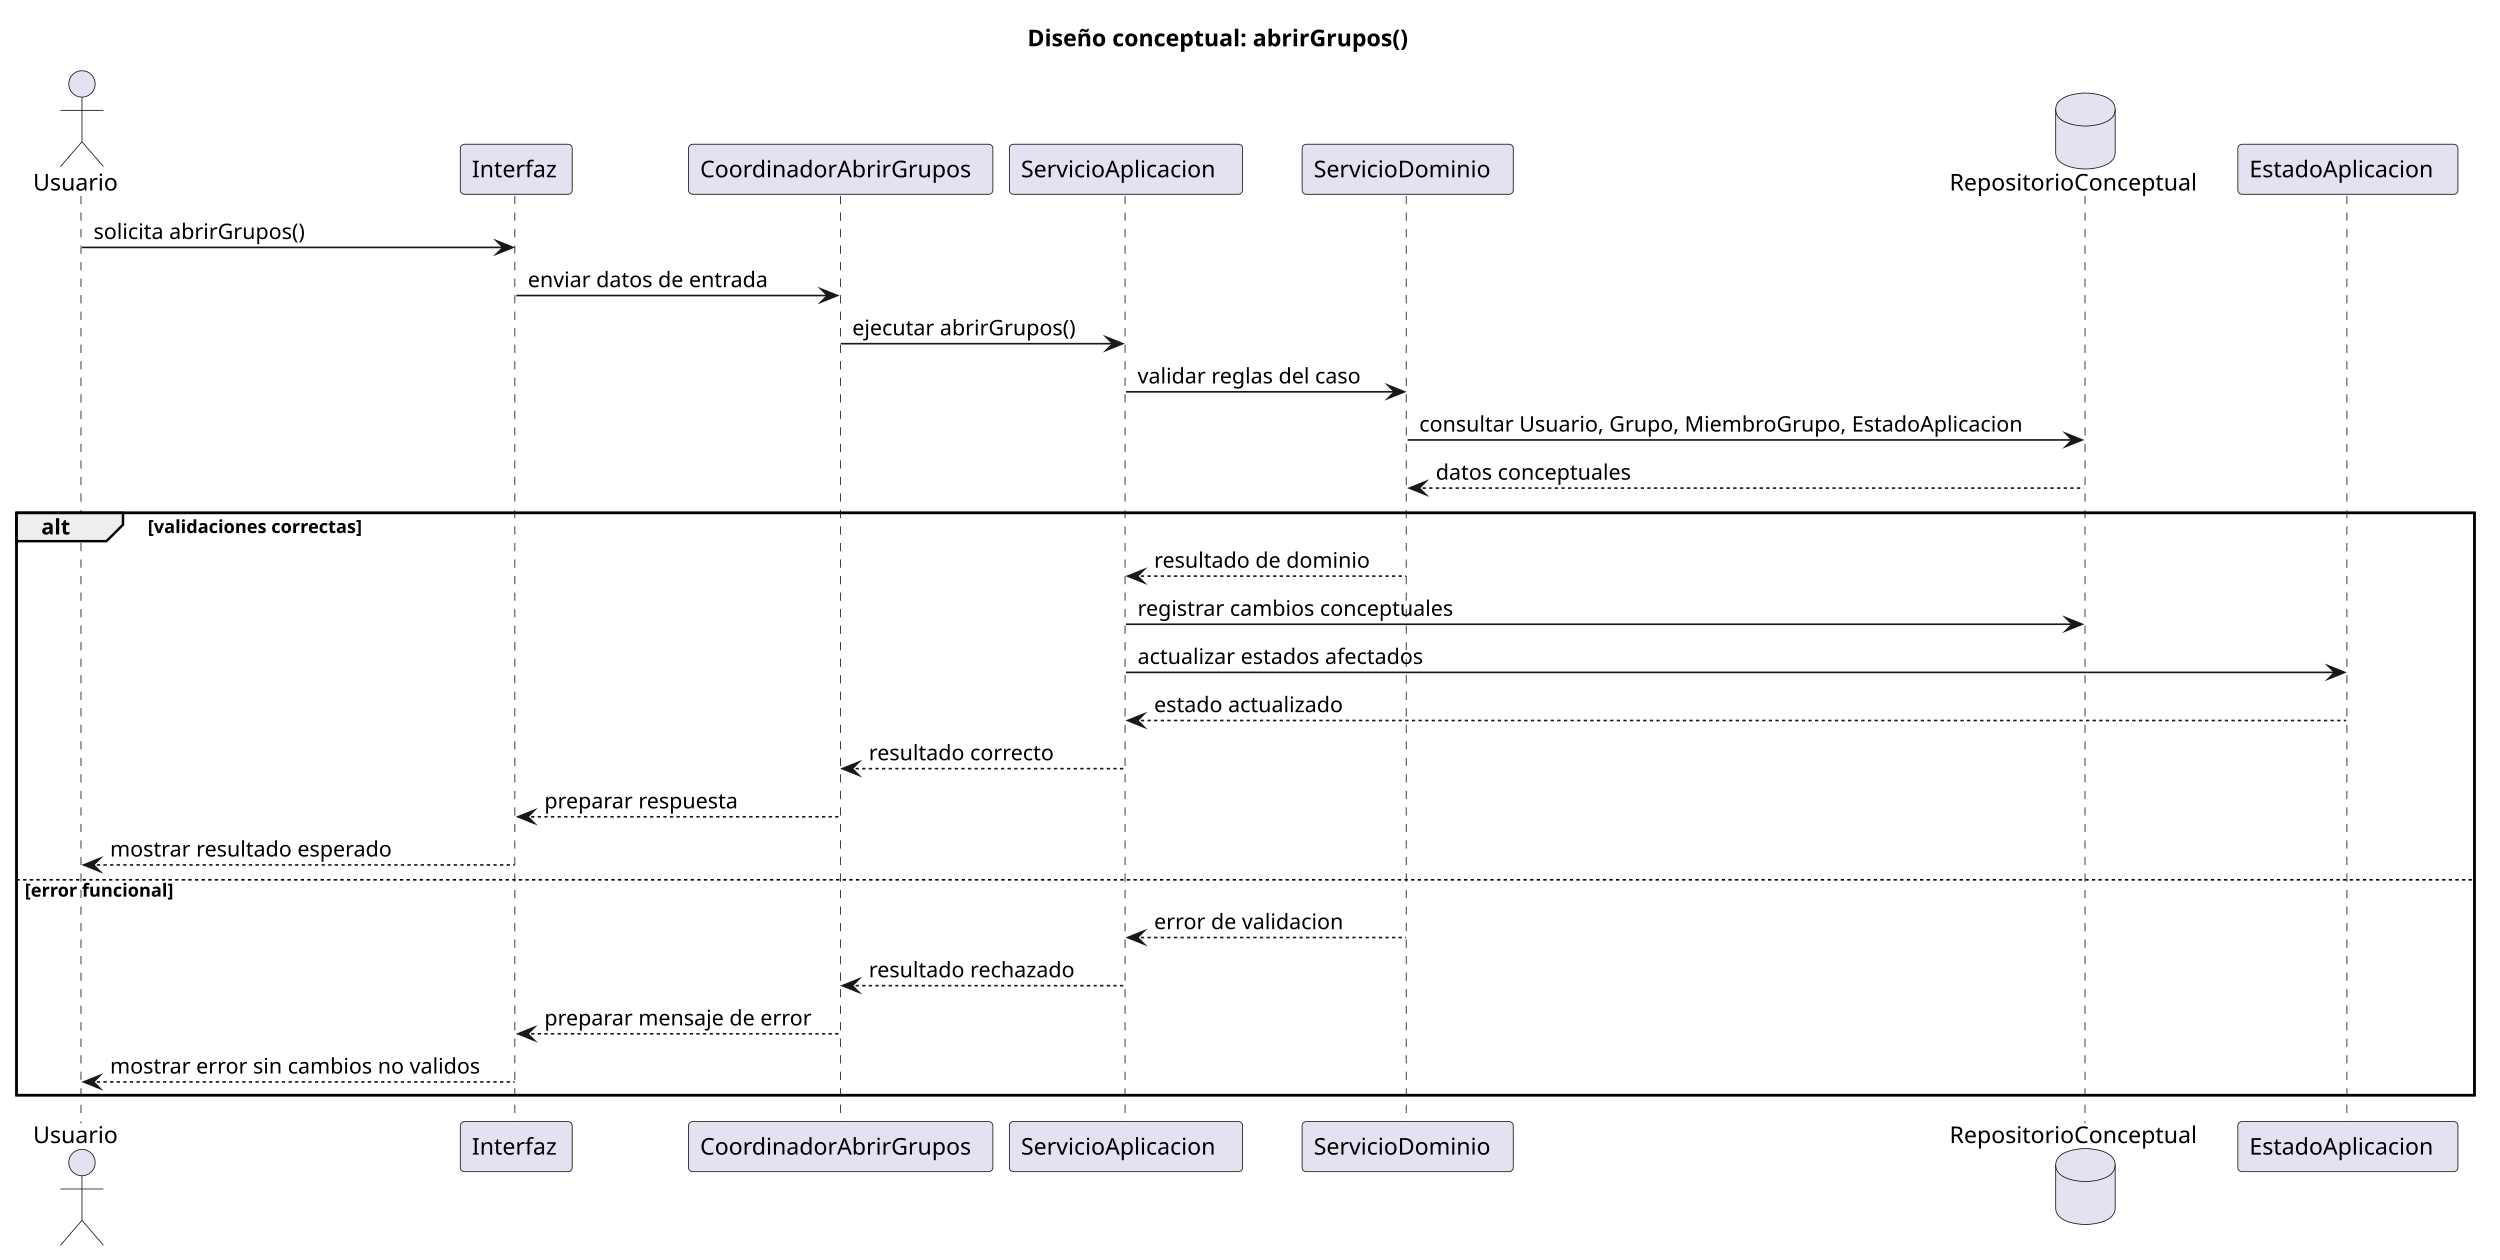
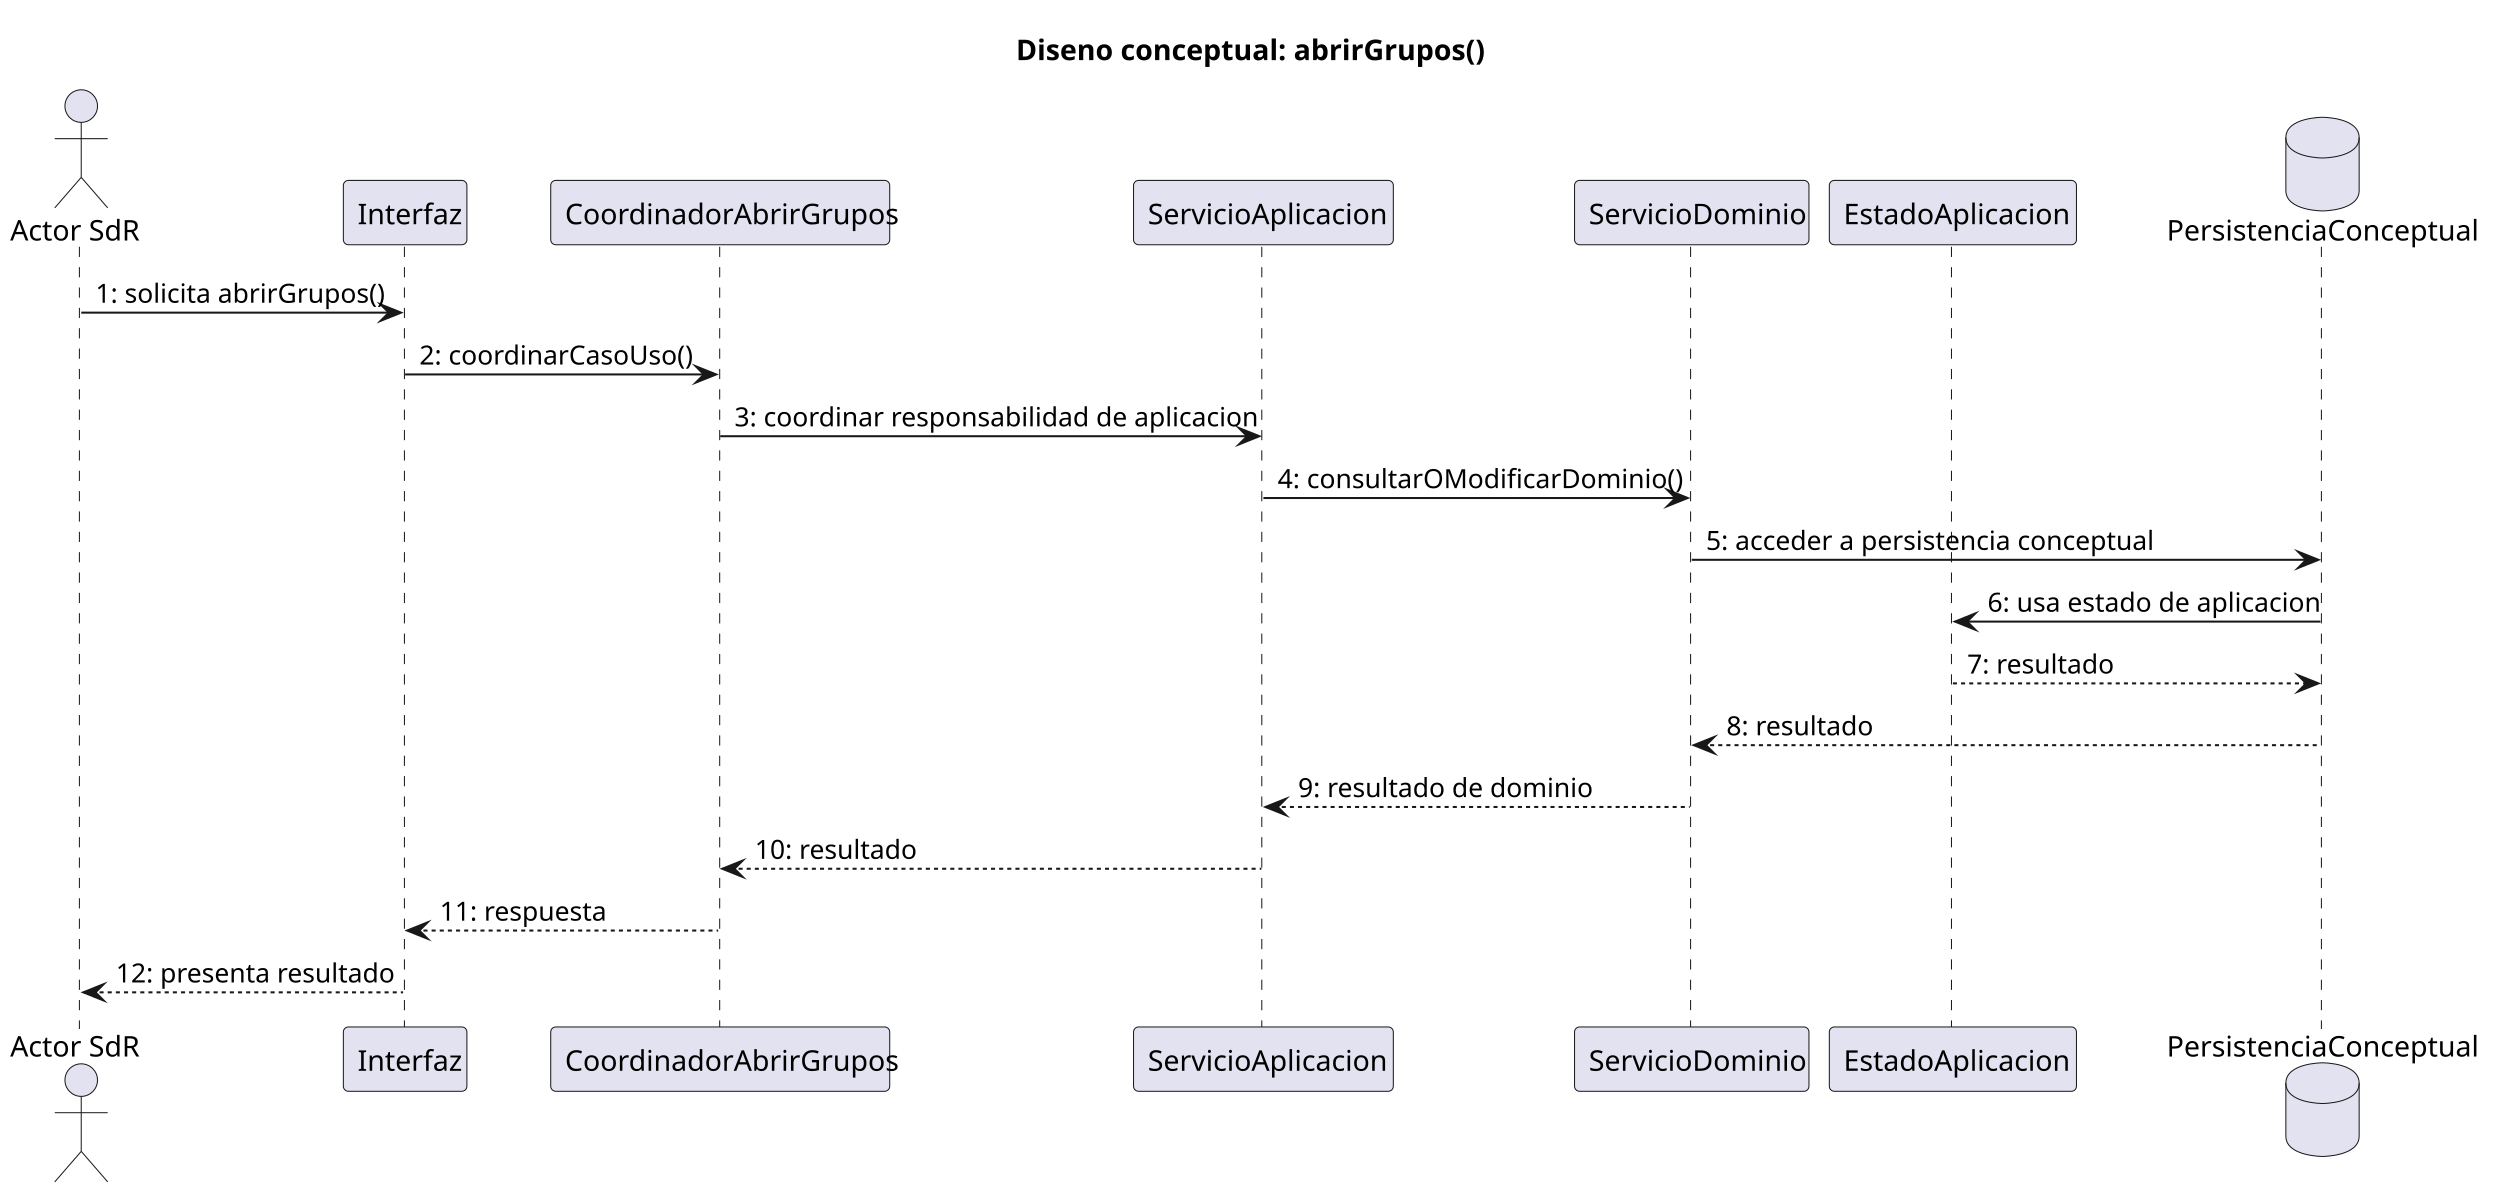
- <svg xmlns="http://www.w3.org/2000/svg" contentStyleType="text/css" data-diagram-type="SEQUENCE" height="762px" preserveAspectRatio="none" style="width:1513px;height:762px;background:#FFFFFF;" version="1.1" viewBox="0 0 1513 762" width="1513px" zoomAndPan="magnify">
+ <svg xmlns="http://www.w3.org/2000/svg" contentStyleType="text/css" data-diagram-type="SEQUENCE" height="589px" preserveAspectRatio="none" style="width:1228px;height:589px;background:#FFFFFF;" version="1.1" viewBox="0 0 1228 589" width="1228px" zoomAndPan="magnify">
  <defs />
  <g>
    <g class="title" data-source-line="1">
-       <text fill="#000000" font-family="sans-serif" font-size="14" font-weight="700" lengthAdjust="spacing" textLength="262.992" x="621.777" y="27.995">Diseño conceptual: abrirGrupos()</text>
+       <text fill="#000000" font-family="sans-serif" font-size="14" font-weight="700" lengthAdjust="spacing" textLength="223.248" x="499.054" y="29.533">Diseno conceptual: abrirGrupos()</text>
    </g>
-     <rect fill="none" height="352.398" style="stroke:#000000;stroke-width:1.5;" width="1487.546" x="10" y="310.391" />
-     <g class="participant-lifeline" data-entity-uid="part1" data-qualified-name="Usuario" data-source-line="3" id="part1-lifeline">
+     <g class="participant-lifeline" data-entity-uid="part1" data-qualified-name="Actor" data-source-line="3" id="part1-lifeline">
      <g>
-         <rect fill="#000000" fill-opacity="0" height="561.195" width="8" x="45.602" y="118.594" />
-         <line style="stroke:#181818;stroke-width:0.5;stroke-dasharray:5,5;" x1="49" x2="49" y1="118.594" y2="679.789" />
+         <rect fill="#000000" fill-opacity="0" height="384.219" width="8" x="35.9" y="121.219" />
+         <line style="stroke:#181818;stroke-width:0.5;stroke-dasharray:5,5;" x1="39" x2="39" y1="121.219" y2="505.438" />
      </g>
    </g>
    <g class="participant-lifeline" data-entity-uid="part2" data-qualified-name="Interfaz" data-source-line="4" id="part2-lifeline">
      <g>
-         <rect fill="#000000" fill-opacity="0" height="561.195" width="8" x="308.439" y="118.594" />
-         <line style="stroke:#181818;stroke-width:0.5;stroke-dasharray:5,5;" x1="311.581" x2="311.581" y1="118.594" y2="679.789" />
+         <rect fill="#000000" fill-opacity="0" height="384.219" width="8" x="194.997" y="121.219" />
+         <line style="stroke:#181818;stroke-width:0.5;stroke-dasharray:5,5;" x1="198.652" x2="198.652" y1="121.219" y2="505.438" />
      </g>
    </g>
    <g class="participant-lifeline" data-entity-uid="part3" data-qualified-name="Coordinador" data-source-line="5" id="part3-lifeline">
      <g>
-         <rect fill="#000000" fill-opacity="0" height="561.195" width="8" x="504.791" y="118.594" />
-         <line style="stroke:#181818;stroke-width:0.5;stroke-dasharray:5,5;" x1="508.697" x2="508.697" y1="118.594" y2="679.789" />
+         <rect fill="#000000" fill-opacity="0" height="384.219" width="8" x="349.772" y="121.219" />
+         <line style="stroke:#181818;stroke-width:0.5;stroke-dasharray:5,5;" x1="353.513" x2="353.513" y1="121.219" y2="505.438" />
      </g>
    </g>
    <g class="participant-lifeline" data-entity-uid="part4" data-qualified-name="ServicioAplicacion" data-source-line="6" id="part4-lifeline">
      <g>
-         <rect fill="#000000" fill-opacity="0" height="561.195" width="8" x="677.448" y="118.594" />
-         <line style="stroke:#181818;stroke-width:0.5;stroke-dasharray:5,5;" x1="680.884" x2="680.884" y1="118.594" y2="679.789" />
+         <rect fill="#000000" fill-opacity="0" height="384.219" width="8" x="616.595" y="121.219" />
+         <line style="stroke:#181818;stroke-width:0.5;stroke-dasharray:5,5;" x1="619.792" x2="619.792" y1="121.219" y2="505.438" />
      </g>
    </g>
    <g class="participant-lifeline" data-entity-uid="part5" data-qualified-name="ServicioDominio" data-source-line="7" id="part5-lifeline">
      <g>
-         <rect fill="#000000" fill-opacity="0" height="561.195" width="8" x="847.939" y="118.594" />
-         <line style="stroke:#181818;stroke-width:0.5;stroke-dasharray:5,5;" x1="851.047" x2="851.047" y1="118.594" y2="679.789" />
+         <rect fill="#000000" fill-opacity="0" height="384.219" width="8" x="826.987" y="121.219" />
+         <line style="stroke:#181818;stroke-width:0.5;stroke-dasharray:5,5;" x1="830.415" x2="830.415" y1="121.219" y2="505.438" />
      </g>
    </g>
-     <g class="participant-lifeline" data-entity-uid="part6" data-qualified-name="Repositorio" data-source-line="8" id="part6-lifeline">
+     <g class="participant-lifeline" data-entity-uid="part6" data-qualified-name="EstadoAplicacion" data-source-line="8" id="part6-lifeline">
      <g>
-         <rect fill="#000000" fill-opacity="0" height="561.195" width="8" x="1258.099" y="118.594" />
-         <line style="stroke:#181818;stroke-width:0.5;stroke-dasharray:5,5;" x1="1261.857" x2="1261.857" y1="118.594" y2="679.789" />
+         <rect fill="#000000" fill-opacity="0" height="384.219" width="8" x="955.259" y="121.219" />
+         <line style="stroke:#181818;stroke-width:0.5;stroke-dasharray:5,5;" x1="958.56" x2="958.56" y1="121.219" y2="505.438" />
      </g>
    </g>
-     <g class="participant-lifeline" data-entity-uid="part7" data-qualified-name="EstadoAplicacion" data-source-line="9" id="part7-lifeline">
+     <g class="participant-lifeline" data-entity-uid="part7" data-qualified-name="Persistencia" data-source-line="9" id="part7-lifeline">
      <g>
-         <rect fill="#000000" fill-opacity="0" height="561.195" width="8" x="1416.944" y="118.594" />
-         <line style="stroke:#181818;stroke-width:0.5;stroke-dasharray:5,5;" x1="1420.341" x2="1420.341" y1="118.594" y2="679.789" />
+         <rect fill="#000000" fill-opacity="0" height="384.219" width="8" x="1136.814" y="121.219" />
+         <line style="stroke:#181818;stroke-width:0.5;stroke-dasharray:5,5;" x1="1140.273" x2="1140.273" y1="121.219" y2="505.438" />
      </g>
    </g>
-     <g class="participant participant-head" data-entity-uid="part1" data-qualified-name="Usuario" data-source-line="3" id="part1-head">
-       <text fill="#000000" font-family="sans-serif" font-size="14" lengthAdjust="spacing" textLength="53.204" x="20" y="115.292">Usuario</text>
-       <ellipse cx="49.602" cy="50.797" fill="#E2E2F0" rx="8" ry="8" style="stroke:#181818;stroke-width:0.5;" />
-       <path d="M49.602,58.797 L49.602,85.797 M36.602,66.797 L62.602,66.797 M49.602,85.797 L36.602,100.797 M49.602,85.797 L62.602,100.797" fill="none" style="stroke:#181818;stroke-width:0.5;" />
+     <g class="participant participant-head" data-entity-uid="part1" data-qualified-name="Actor" data-source-line="3" id="part1-head">
+       <text fill="#000000" font-family="sans-serif" font-size="14" lengthAdjust="spacing" textLength="63.8" x="5" y="118.143">Actor SdR</text>
+       <ellipse cx="39.9" cy="52.109" fill="#E2E2F0" rx="8" ry="8" style="stroke:#181818;stroke-width:0.5;" />
+       <path d="M39.9,60.109 L39.9,87.109 M26.9,68.109 L52.9,68.109 M39.9,87.109 L26.9,102.109 M39.9,87.109 L52.9,102.109" fill="none" style="stroke:#181818;stroke-width:0.5;" />
    </g>
-     <g class="participant participant-tail" data-entity-uid="part1" data-qualified-name="Usuario" data-source-line="3" id="part1-tail">
-       <text fill="#000000" font-family="sans-serif" font-size="14" lengthAdjust="spacing" textLength="53.204" x="20" y="691.784">Usuario</text>
-       <ellipse cx="49.602" cy="703.586" fill="#E2E2F0" rx="8" ry="8" style="stroke:#181818;stroke-width:0.5;" />
-       <path d="M49.602,711.586 L49.602,738.586 M36.602,719.586 L62.602,719.586 M49.602,738.586 L36.602,753.586 M49.602,738.586 L62.602,753.586" fill="none" style="stroke:#181818;stroke-width:0.5;" />
+     <g class="participant participant-tail" data-entity-uid="part1" data-qualified-name="Actor" data-source-line="3" id="part1-tail">
+       <text fill="#000000" font-family="sans-serif" font-size="14" lengthAdjust="spacing" textLength="63.8" x="5" y="518.971">Actor SdR</text>
+       <ellipse cx="39.9" cy="530.547" fill="#E2E2F0" rx="8" ry="8" style="stroke:#181818;stroke-width:0.5;" />
+       <path d="M39.9,538.547 L39.9,565.547 M26.9,546.547 L52.9,546.547 M39.9,565.547 L26.9,580.547 M39.9,565.547 L52.9,580.547" fill="none" style="stroke:#181818;stroke-width:0.5;" />
    </g>
    <g class="participant participant-head" data-entity-uid="part2" data-qualified-name="Interfaz" data-source-line="4" id="part2-head">
-       <rect fill="#E2E2F0" height="30.297" rx="2.5" ry="2.5" style="stroke:#181818;stroke-width:0.5;" width="67.717" x="278.581" y="87.297" />
-       <text fill="#000000" font-family="sans-serif" font-size="14" lengthAdjust="spacing" textLength="53.717" x="285.581" y="107.292">Interfaz</text>
+       <rect fill="#E2E2F0" height="31.609" rx="2.5" ry="2.5" style="stroke:#181818;stroke-width:0.5;" width="60.69" x="168.652" y="88.609" />
+       <text fill="#000000" font-family="sans-serif" font-size="14" lengthAdjust="spacing" textLength="46.69" x="175.652" y="110.143">Interfaz</text>
    </g>
    <g class="participant participant-tail" data-entity-uid="part2" data-qualified-name="Interfaz" data-source-line="4" id="part2-tail">
-       <rect fill="#E2E2F0" height="30.297" rx="2.5" ry="2.5" style="stroke:#181818;stroke-width:0.5;" width="67.717" x="278.581" y="678.789" />
-       <text fill="#000000" font-family="sans-serif" font-size="14" lengthAdjust="spacing" textLength="53.717" x="285.581" y="698.784">Interfaz</text>
+       <rect fill="#E2E2F0" height="31.609" rx="2.5" ry="2.5" style="stroke:#181818;stroke-width:0.5;" width="60.69" x="168.652" y="504.438" />
+       <text fill="#000000" font-family="sans-serif" font-size="14" lengthAdjust="spacing" textLength="46.69" x="175.652" y="525.971">Interfaz</text>
    </g>
    <g class="participant participant-head" data-entity-uid="part3" data-qualified-name="Coordinador" data-source-line="5" id="part3-head">
-       <rect fill="#E2E2F0" height="30.297" rx="2.5" ry="2.5" style="stroke:#181818;stroke-width:0.5;" width="184.188" x="416.697" y="87.297" />
-       <text fill="#000000" font-family="sans-serif" font-size="14" lengthAdjust="spacing" textLength="170.188" x="423.697" y="107.292">CoordinadorAbrirGrupos</text>
+       <rect fill="#E2E2F0" height="31.609" rx="2.5" ry="2.5" style="stroke:#181818;stroke-width:0.5;" width="166.517" x="270.513" y="88.609" />
+       <text fill="#000000" font-family="sans-serif" font-size="14" lengthAdjust="spacing" textLength="152.517" x="277.513" y="110.143">CoordinadorAbrirGrupos</text>
    </g>
    <g class="participant participant-tail" data-entity-uid="part3" data-qualified-name="Coordinador" data-source-line="5" id="part3-tail">
-       <rect fill="#E2E2F0" height="30.297" rx="2.5" ry="2.5" style="stroke:#181818;stroke-width:0.5;" width="184.188" x="416.697" y="678.789" />
-       <text fill="#000000" font-family="sans-serif" font-size="14" lengthAdjust="spacing" textLength="170.188" x="423.697" y="698.784">CoordinadorAbrirGrupos</text>
+       <rect fill="#E2E2F0" height="31.609" rx="2.5" ry="2.5" style="stroke:#181818;stroke-width:0.5;" width="166.517" x="270.513" y="504.438" />
+       <text fill="#000000" font-family="sans-serif" font-size="14" lengthAdjust="spacing" textLength="152.517" x="277.513" y="525.971">CoordinadorAbrirGrupos</text>
    </g>
    <g class="participant participant-head" data-entity-uid="part4" data-qualified-name="ServicioAplicacion" data-source-line="6" id="part4-head">
-       <rect fill="#E2E2F0" height="30.297" rx="2.5" ry="2.5" style="stroke:#181818;stroke-width:0.5;" width="141.128" x="610.884" y="87.297" />
-       <text fill="#000000" font-family="sans-serif" font-size="14" lengthAdjust="spacing" textLength="127.128" x="617.884" y="107.292">ServicioAplicacion</text>
+       <rect fill="#E2E2F0" height="31.609" rx="2.5" ry="2.5" style="stroke:#181818;stroke-width:0.5;" width="127.606" x="556.792" y="88.609" />
+       <text fill="#000000" font-family="sans-serif" font-size="14" lengthAdjust="spacing" textLength="113.606" x="563.792" y="110.143">ServicioAplicacion</text>
    </g>
    <g class="participant participant-tail" data-entity-uid="part4" data-qualified-name="ServicioAplicacion" data-source-line="6" id="part4-tail">
-       <rect fill="#E2E2F0" height="30.297" rx="2.5" ry="2.5" style="stroke:#181818;stroke-width:0.5;" width="141.128" x="610.884" y="678.789" />
-       <text fill="#000000" font-family="sans-serif" font-size="14" lengthAdjust="spacing" textLength="127.128" x="617.884" y="698.784">ServicioAplicacion</text>
+       <rect fill="#E2E2F0" height="31.609" rx="2.5" ry="2.5" style="stroke:#181818;stroke-width:0.5;" width="127.606" x="556.792" y="504.438" />
+       <text fill="#000000" font-family="sans-serif" font-size="14" lengthAdjust="spacing" textLength="113.606" x="563.792" y="525.971">ServicioAplicacion</text>
    </g>
    <g class="participant participant-head" data-entity-uid="part5" data-qualified-name="ServicioDominio" data-source-line="7" id="part5-head">
-       <rect fill="#E2E2F0" height="30.297" rx="2.5" ry="2.5" style="stroke:#181818;stroke-width:0.5;" width="127.784" x="788.047" y="87.297" />
-       <text fill="#000000" font-family="sans-serif" font-size="14" lengthAdjust="spacing" textLength="113.784" x="795.047" y="107.292">ServicioDominio</text>
+       <rect fill="#E2E2F0" height="31.609" rx="2.5" ry="2.5" style="stroke:#181818;stroke-width:0.5;" width="115.144" x="773.415" y="88.609" />
+       <text fill="#000000" font-family="sans-serif" font-size="14" lengthAdjust="spacing" textLength="101.144" x="780.415" y="110.143">ServicioDominio</text>
    </g>
    <g class="participant participant-tail" data-entity-uid="part5" data-qualified-name="ServicioDominio" data-source-line="7" id="part5-tail">
-       <rect fill="#E2E2F0" height="30.297" rx="2.5" ry="2.5" style="stroke:#181818;stroke-width:0.5;" width="127.784" x="788.047" y="678.789" />
-       <text fill="#000000" font-family="sans-serif" font-size="14" lengthAdjust="spacing" textLength="113.784" x="795.047" y="698.784">ServicioDominio</text>
+       <rect fill="#E2E2F0" height="31.609" rx="2.5" ry="2.5" style="stroke:#181818;stroke-width:0.5;" width="115.144" x="773.415" y="504.438" />
+       <text fill="#000000" font-family="sans-serif" font-size="14" lengthAdjust="spacing" textLength="101.144" x="780.415" y="525.971">ServicioDominio</text>
    </g>
-     <g class="participant participant-head" data-entity-uid="part6" data-qualified-name="Repositorio" data-source-line="8" id="part6-head">
-       <text fill="#000000" font-family="sans-serif" font-size="14" lengthAdjust="spacing" textLength="158.484" x="1179.857" y="115.292">RepositorioConceptual</text>
-       <path d="M1244.099,66.297 C1244.099,56.297 1262.099,56.297 1262.099,56.297 C1262.099,56.297 1280.099,56.297 1280.099,66.297 L1280.099,92.297 C1280.099,102.297 1262.099,102.297 1262.099,102.297 C1262.099,102.297 1244.099,102.297 1244.099,92.297 L1244.099,66.297" fill="#E2E2F0" style="stroke:#181818;stroke-width:0.5;" />
-       <path d="M1244.099,66.297 C1244.099,76.297 1262.099,76.297 1262.099,76.297 C1262.099,76.297 1280.099,76.297 1280.099,66.297" fill="none" style="stroke:#181818;stroke-width:0.5;" />
+     <g class="participant participant-head" data-entity-uid="part6" data-qualified-name="EstadoAplicacion" data-source-line="8" id="part6-head">
+       <rect fill="#E2E2F0" height="31.609" rx="2.5" ry="2.5" style="stroke:#181818;stroke-width:0.5;" width="121.399" x="898.56" y="88.609" />
+       <text fill="#000000" font-family="sans-serif" font-size="14" lengthAdjust="spacing" textLength="107.399" x="905.56" y="110.143">EstadoAplicacion</text>
    </g>
-     <g class="participant participant-tail" data-entity-uid="part6" data-qualified-name="Repositorio" data-source-line="8" id="part6-tail">
-       <text fill="#000000" font-family="sans-serif" font-size="14" lengthAdjust="spacing" textLength="158.484" x="1179.857" y="691.784">RepositorioConceptual</text>
-       <path d="M1244.099,705.086 C1244.099,695.086 1262.099,695.086 1262.099,695.086 C1262.099,695.086 1280.099,695.086 1280.099,705.086 L1280.099,731.086 C1280.099,741.086 1262.099,741.086 1262.099,741.086 C1262.099,741.086 1244.099,741.086 1244.099,731.086 L1244.099,705.086" fill="#E2E2F0" style="stroke:#181818;stroke-width:0.5;" />
-       <path d="M1244.099,705.086 C1244.099,715.086 1262.099,715.086 1262.099,715.086 C1262.099,715.086 1280.099,715.086 1280.099,705.086" fill="none" style="stroke:#181818;stroke-width:0.5;" />
+     <g class="participant participant-tail" data-entity-uid="part6" data-qualified-name="EstadoAplicacion" data-source-line="8" id="part6-tail">
+       <rect fill="#E2E2F0" height="31.609" rx="2.5" ry="2.5" style="stroke:#181818;stroke-width:0.5;" width="121.399" x="898.56" y="504.438" />
+       <text fill="#000000" font-family="sans-serif" font-size="14" lengthAdjust="spacing" textLength="107.399" x="905.56" y="525.971">EstadoAplicacion</text>
    </g>
-     <g class="participant participant-head" data-entity-uid="part7" data-qualified-name="EstadoAplicacion" data-source-line="9" id="part7-head">
-       <rect fill="#E2E2F0" height="30.297" rx="2.5" ry="2.5" style="stroke:#181818;stroke-width:0.5;" width="133.205" x="1354.341" y="87.297" />
-       <text fill="#000000" font-family="sans-serif" font-size="14" lengthAdjust="spacing" textLength="119.205" x="1361.341" y="107.292">EstadoAplicacion</text>
+     <g class="participant participant-head" data-entity-uid="part7" data-qualified-name="Persistencia" data-source-line="9" id="part7-head">
+       <text fill="#000000" font-family="sans-serif" font-size="14" lengthAdjust="spacing" textLength="147.082" x="1064.273" y="118.143">PersistenciaConceptual</text>
+       <path d="M1122.814,67.609 C1122.814,57.609 1140.814,57.609 1140.814,57.609 C1140.814,57.609 1158.814,57.609 1158.814,67.609 L1158.814,93.609 C1158.814,103.609 1140.814,103.609 1140.814,103.609 C1140.814,103.609 1122.814,103.609 1122.814,93.609 L1122.814,67.609" fill="#E2E2F0" style="stroke:#181818;stroke-width:0.5;" />
+       <path d="M1122.814,67.609 C1122.814,77.609 1140.814,77.609 1140.814,77.609 C1140.814,77.609 1158.814,77.609 1158.814,67.609" fill="none" style="stroke:#181818;stroke-width:0.5;" />
    </g>
-     <g class="participant participant-tail" data-entity-uid="part7" data-qualified-name="EstadoAplicacion" data-source-line="9" id="part7-tail">
-       <rect fill="#E2E2F0" height="30.297" rx="2.5" ry="2.5" style="stroke:#181818;stroke-width:0.5;" width="133.205" x="1354.341" y="678.789" />
-       <text fill="#000000" font-family="sans-serif" font-size="14" lengthAdjust="spacing" textLength="119.205" x="1361.341" y="698.784">EstadoAplicacion</text>
+     <g class="participant participant-tail" data-entity-uid="part7" data-qualified-name="Persistencia" data-source-line="9" id="part7-tail">
+       <text fill="#000000" font-family="sans-serif" font-size="14" lengthAdjust="spacing" textLength="147.082" x="1064.273" y="518.971">PersistenciaConceptual</text>
+       <path d="M1122.814,532.047 C1122.814,522.047 1140.814,522.047 1140.814,522.047 C1140.814,522.047 1158.814,522.047 1158.814,532.047 L1158.814,558.047 C1158.814,568.047 1140.814,568.047 1140.814,568.047 C1140.814,568.047 1122.814,568.047 1122.814,558.047 L1122.814,532.047" fill="#E2E2F0" style="stroke:#181818;stroke-width:0.5;" />
+       <path d="M1122.814,532.047 C1122.814,542.047 1140.814,542.047 1140.814,542.047 C1140.814,542.047 1158.814,542.047 1158.814,532.047" fill="none" style="stroke:#181818;stroke-width:0.5;" />
    </g>
    <g class="message" data-entity-1="part1" data-entity-2="part2" data-source-line="11" id="msg1">
-       <polygon fill="#181818" points="300.439,145.727,310.439,149.727,300.439,153.727,304.439,149.727" style="stroke:#181818;stroke-width:1;stroke-linejoin:miter;stroke-miterlimit:10;" />
-       <line style="stroke:#181818;stroke-width:1;" x1="49.602" x2="306.439" y1="149.727" y2="149.727" />
-       <text fill="#000000" font-family="sans-serif" font-size="13" lengthAdjust="spacing" textLength="137.205" x="56.602" y="144.661">solicita abrirGrupos()</text>
+       <polygon fill="#181818" points="186.997,149.57,196.997,153.57,186.997,157.57,190.997,153.57" style="stroke:#181818;stroke-width:1;stroke-linejoin:miter;stroke-miterlimit:10;" />
+       <line style="stroke:#181818;stroke-width:1;" x1="39.9" x2="192.997" y1="153.57" y2="153.57" />
+       <text fill="#000000" font-family="sans-serif" font-size="13" lengthAdjust="spacing" textLength="135.097" x="46.9" y="148.714">1: solicita abrirGrupos()</text>
    </g>
    <g class="message" data-entity-1="part2" data-entity-2="part3" data-source-line="12" id="msg2">
-       <polygon fill="#181818" points="496.791,174.859,506.791,178.859,496.791,182.859,500.791,178.859" style="stroke:#181818;stroke-width:1;stroke-linejoin:miter;stroke-miterlimit:10;" />
-       <line style="stroke:#181818;stroke-width:1;" x1="312.439" x2="502.791" y1="178.859" y2="178.859" />
-       <text fill="#000000" font-family="sans-serif" font-size="13" lengthAdjust="spacing" textLength="156.406" x="319.439" y="173.793">enviar datos de entrada</text>
+       <polygon fill="#181818" points="341.772,179.922,351.772,183.922,341.772,187.922,345.772,183.922" style="stroke:#181818;stroke-width:1;stroke-linejoin:miter;stroke-miterlimit:10;" />
+       <line style="stroke:#181818;stroke-width:1;" x1="198.997" x2="347.772" y1="183.922" y2="183.922" />
+       <text fill="#000000" font-family="sans-serif" font-size="13" lengthAdjust="spacing" textLength="130.774" x="205.997" y="179.065">2: coordinarCasoUso()</text>
    </g>
    <g class="message" data-entity-1="part3" data-entity-2="part4" data-source-line="13" id="msg3">
-       <polygon fill="#181818" points="669.448,203.992,679.448,207.992,669.448,211.992,673.448,207.992" style="stroke:#181818;stroke-width:1;stroke-linejoin:miter;stroke-miterlimit:10;" />
-       <line style="stroke:#181818;stroke-width:1;" x1="508.791" x2="675.448" y1="207.992" y2="207.992" />
-       <text fill="#000000" font-family="sans-serif" font-size="13" lengthAdjust="spacing" textLength="144.834" x="515.79" y="202.926">ejecutar abrirGrupos()</text>
+       <polygon fill="#181818" points="608.595,210.273,618.595,214.273,608.595,218.273,612.595,214.273" style="stroke:#181818;stroke-width:1;stroke-linejoin:miter;stroke-miterlimit:10;" />
+       <line style="stroke:#181818;stroke-width:1;" x1="353.772" x2="614.595" y1="214.273" y2="214.273" />
+       <text fill="#000000" font-family="sans-serif" font-size="13" lengthAdjust="spacing" textLength="242.823" x="360.772" y="209.417">3: coordinar responsabilidad de aplicacion</text>
    </g>
    <g class="message" data-entity-1="part4" data-entity-2="part5" data-source-line="14" id="msg4">
-       <polygon fill="#181818" points="839.939,233.125,849.939,237.125,839.939,241.125,843.939,237.125" style="stroke:#181818;stroke-width:1;stroke-linejoin:miter;stroke-miterlimit:10;" />
-       <line style="stroke:#181818;stroke-width:1;" x1="681.448" x2="845.939" y1="237.125" y2="237.125" />
-       <text fill="#000000" font-family="sans-serif" font-size="13" lengthAdjust="spacing" textLength="146.491" x="688.448" y="232.059">validar reglas del caso</text>
+       <polygon fill="#181818" points="818.987,240.625,828.987,244.625,818.987,248.625,822.987,244.625" style="stroke:#181818;stroke-width:1;stroke-linejoin:miter;stroke-miterlimit:10;" />
+       <line style="stroke:#181818;stroke-width:1;" x1="620.595" x2="824.987" y1="244.625" y2="244.625" />
+       <text fill="#000000" font-family="sans-serif" font-size="13" lengthAdjust="spacing" textLength="186.393" x="627.595" y="239.769">4: consultarOModificarDominio()</text>
    </g>
-     <g class="message" data-entity-1="part5" data-entity-2="part6" data-source-line="15" id="msg5">
-       <polygon fill="#181818" points="1250.099,262.258,1260.099,266.258,1250.099,270.258,1254.099,266.258" style="stroke:#181818;stroke-width:1;stroke-linejoin:miter;stroke-miterlimit:10;" />
-       <line style="stroke:#181818;stroke-width:1;" x1="851.939" x2="1256.099" y1="266.258" y2="266.258" />
-       <text fill="#000000" font-family="sans-serif" font-size="13" lengthAdjust="spacing" textLength="386.16" x="858.939" y="261.192">consultar Usuario, Grupo, MiembroGrupo, EstadoAplicacion</text>
+     <g class="message" data-entity-1="part5" data-entity-2="part7" data-source-line="15" id="msg5">
+       <polygon fill="#181818" points="1128.814,270.977,1138.814,274.977,1128.814,278.977,1132.814,274.977" style="stroke:#181818;stroke-width:1;stroke-linejoin:miter;stroke-miterlimit:10;" />
+       <line style="stroke:#181818;stroke-width:1;" x1="830.987" x2="1134.814" y1="274.977" y2="274.977" />
+       <text fill="#000000" font-family="sans-serif" font-size="13" lengthAdjust="spacing" textLength="211.015" x="837.987" y="270.12">5: acceder a persistencia conceptual</text>
    </g>
-     <g class="message" data-entity-1="part6" data-entity-2="part5" data-source-line="16" id="msg6">
-       <polygon fill="#181818" points="862.939,291.391,852.939,295.391,862.939,299.391,858.939,295.391" style="stroke:#181818;stroke-width:1;stroke-linejoin:miter;stroke-miterlimit:10;" />
-       <line style="stroke:#181818;stroke-width:1;stroke-dasharray:2,2;" x1="856.939" x2="1261.099" y1="295.391" y2="295.391" />
-       <text fill="#000000" font-family="sans-serif" font-size="13" lengthAdjust="spacing" textLength="126.598" x="868.939" y="290.325">datos conceptuales</text>
+     <g class="message" data-entity-1="part7" data-entity-2="part6" data-source-line="16" id="msg6">
+       <polygon fill="#181818" points="970.259,301.328,960.259,305.328,970.259,309.328,966.259,305.328" style="stroke:#181818;stroke-width:1;stroke-linejoin:miter;stroke-miterlimit:10;" />
+       <line style="stroke:#181818;stroke-width:1;" x1="964.259" x2="1139.814" y1="305.328" y2="305.328" />
+       <text fill="#000000" font-family="sans-serif" font-size="13" lengthAdjust="spacing" textLength="157.555" x="976.259" y="300.472">6: usa estado de aplicacion</text>
    </g>
-     <path d="M10,310.391 L74.443,310.391 L74.443,317.523 L64.443,327.523 L10,327.523 L10,310.391" fill="#EEEEEE" style="stroke:#000000;stroke-width:1.5;" />
-     <rect fill="none" height="352.398" style="stroke:#000000;stroke-width:1.5;" width="1487.546" x="10" y="310.391" />
-     <text fill="#000000" font-family="sans-serif" font-size="13" font-weight="700" lengthAdjust="spacing" textLength="19.443" x="25" y="323.457">alt</text>
-     <text fill="#000000" font-family="sans-serif" font-size="11" font-weight="700" lengthAdjust="spacing" textLength="149.139" x="89.443" y="322.601">[validaciones correctas]</text>
-     <g class="message" data-entity-1="part5" data-entity-2="part4" data-source-line="19" id="msg7">
-       <polygon fill="#181818" points="692.448,344.656,682.448,348.656,692.448,352.656,688.448,348.656" style="stroke:#181818;stroke-width:1;stroke-linejoin:miter;stroke-miterlimit:10;" />
-       <line style="stroke:#181818;stroke-width:1;stroke-dasharray:2,2;" x1="686.448" x2="850.939" y1="348.656" y2="348.656" />
-       <text fill="#000000" font-family="sans-serif" font-size="13" lengthAdjust="spacing" textLength="138.036" x="698.448" y="343.59">resultado de dominio</text>
+     <g class="message" data-entity-1="part6" data-entity-2="part7" data-source-line="17" id="msg7">
+       <polygon fill="#181818" points="1128.814,331.68,1138.814,335.68,1128.814,339.68,1132.814,335.68" style="stroke:#181818;stroke-width:1;stroke-linejoin:miter;stroke-miterlimit:10;" />
+       <line style="stroke:#181818;stroke-width:1;stroke-dasharray:2,2;" x1="959.259" x2="1134.814" y1="335.68" y2="335.68" />
+       <text fill="#000000" font-family="sans-serif" font-size="13" lengthAdjust="spacing" textLength="67.933" x="966.259" y="330.823">7: resultado</text>
    </g>
-     <g class="message" data-entity-1="part4" data-entity-2="part6" data-source-line="20" id="msg8">
-       <polygon fill="#181818" points="1250.099,373.789,1260.099,377.789,1250.099,381.789,1254.099,377.789" style="stroke:#181818;stroke-width:1;stroke-linejoin:miter;stroke-miterlimit:10;" />
-       <line style="stroke:#181818;stroke-width:1;" x1="681.448" x2="1256.099" y1="377.789" y2="377.789" />
-       <text fill="#000000" font-family="sans-serif" font-size="13" lengthAdjust="spacing" textLength="204.788" x="688.448" y="372.723">registrar cambios conceptuales</text>
+     <g class="message" data-entity-1="part7" data-entity-2="part5" data-source-line="18" id="msg8">
+       <polygon fill="#181818" points="841.987,362.031,831.987,366.031,841.987,370.031,837.987,366.031" style="stroke:#181818;stroke-width:1;stroke-linejoin:miter;stroke-miterlimit:10;" />
+       <line style="stroke:#181818;stroke-width:1;stroke-dasharray:2,2;" x1="835.987" x2="1139.814" y1="366.031" y2="366.031" />
+       <text fill="#000000" font-family="sans-serif" font-size="13" lengthAdjust="spacing" textLength="67.933" x="847.987" y="361.175">8: resultado</text>
    </g>
-     <g class="message" data-entity-1="part4" data-entity-2="part7" data-source-line="21" id="msg9">
-       <polygon fill="#181818" points="1408.944,402.922,1418.944,406.922,1408.944,410.922,1412.944,406.922" style="stroke:#181818;stroke-width:1;stroke-linejoin:miter;stroke-miterlimit:10;" />
-       <line style="stroke:#181818;stroke-width:1;" x1="681.448" x2="1414.944" y1="406.922" y2="406.922" />
-       <text fill="#000000" font-family="sans-serif" font-size="13" lengthAdjust="spacing" textLength="186.583" x="688.448" y="401.856">actualizar estados afectados</text>
+     <g class="message" data-entity-1="part5" data-entity-2="part4" data-source-line="19" id="msg9">
+       <polygon fill="#181818" points="631.595,392.383,621.595,396.383,631.595,400.383,627.595,396.383" style="stroke:#181818;stroke-width:1;stroke-linejoin:miter;stroke-miterlimit:10;" />
+       <line style="stroke:#181818;stroke-width:1;stroke-dasharray:2,2;" x1="625.595" x2="829.987" y1="396.383" y2="396.383" />
+       <text fill="#000000" font-family="sans-serif" font-size="13" lengthAdjust="spacing" textLength="135.142" x="637.595" y="391.526">9: resultado de dominio</text>
    </g>
-     <g class="message" data-entity-1="part7" data-entity-2="part4" data-source-line="22" id="msg10">
-       <polygon fill="#181818" points="692.448,432.055,682.448,436.055,692.448,440.055,688.448,436.055" style="stroke:#181818;stroke-width:1;stroke-linejoin:miter;stroke-miterlimit:10;" />
-       <line style="stroke:#181818;stroke-width:1;stroke-dasharray:2,2;" x1="686.448" x2="1419.944" y1="436.055" y2="436.055" />
-       <text fill="#000000" font-family="sans-serif" font-size="13" lengthAdjust="spacing" textLength="122.808" x="698.448" y="430.989">estado actualizado</text>
+     <g class="message" data-entity-1="part4" data-entity-2="part3" data-source-line="20" id="msg10">
+       <polygon fill="#181818" points="364.772,422.734,354.772,426.734,364.772,430.734,360.772,426.734" style="stroke:#181818;stroke-width:1;stroke-linejoin:miter;stroke-miterlimit:10;" />
+       <line style="stroke:#181818;stroke-width:1;stroke-dasharray:2,2;" x1="358.772" x2="619.595" y1="426.734" y2="426.734" />
+       <text fill="#000000" font-family="sans-serif" font-size="13" lengthAdjust="spacing" textLength="75.163" x="370.772" y="421.878">10: resultado</text>
    </g>
-     <g class="message" data-entity-1="part4" data-entity-2="part3" data-source-line="23" id="msg11">
-       <polygon fill="#181818" points="519.79,461.188,509.791,465.188,519.79,469.188,515.79,465.188" style="stroke:#181818;stroke-width:1;stroke-linejoin:miter;stroke-miterlimit:10;" />
-       <line style="stroke:#181818;stroke-width:1;stroke-dasharray:2,2;" x1="513.79" x2="680.448" y1="465.188" y2="465.188" />
-       <text fill="#000000" font-family="sans-serif" font-size="13" lengthAdjust="spacing" textLength="119.355" x="525.79" y="460.122">resultado correcto</text>
+     <g class="message" data-entity-1="part3" data-entity-2="part2" data-source-line="21" id="msg11">
+       <polygon fill="#181818" points="209.997,453.086,199.997,457.086,209.997,461.086,205.997,457.086" style="stroke:#181818;stroke-width:1;stroke-linejoin:miter;stroke-miterlimit:10;" />
+       <line style="stroke:#181818;stroke-width:1;stroke-dasharray:2,2;" x1="203.997" x2="352.772" y1="457.086" y2="457.086" />
+       <text fill="#000000" font-family="sans-serif" font-size="13" lengthAdjust="spacing" textLength="78.774" x="215.997" y="452.229">11: respuesta</text>
    </g>
-     <g class="message" data-entity-1="part3" data-entity-2="part2" data-source-line="24" id="msg12">
-       <polygon fill="#181818" points="323.439,490.32,313.439,494.32,323.439,498.32,319.439,494.32" style="stroke:#181818;stroke-width:1;stroke-linejoin:miter;stroke-miterlimit:10;" />
-       <line style="stroke:#181818;stroke-width:1;stroke-dasharray:2,2;" x1="317.439" x2="507.791" y1="494.32" y2="494.32" />
-       <text fill="#000000" font-family="sans-serif" font-size="13" lengthAdjust="spacing" textLength="125.043" x="329.439" y="489.254">preparar respuesta</text>
-     </g>
-     <g class="message" data-entity-1="part2" data-entity-2="part1" data-source-line="25" id="msg13">
-       <polygon fill="#181818" points="60.602,519.453,50.602,523.453,60.602,527.453,56.602,523.453" style="stroke:#181818;stroke-width:1;stroke-linejoin:miter;stroke-miterlimit:10;" />
-       <line style="stroke:#181818;stroke-width:1;stroke-dasharray:2,2;" x1="54.602" x2="311.439" y1="523.453" y2="523.453" />
-       <text fill="#000000" font-family="sans-serif" font-size="13" lengthAdjust="spacing" textLength="181.181" x="66.602" y="518.387">mostrar resultado esperado</text>
-     </g>
-     <line style="stroke:#000000;stroke-width:1;stroke-dasharray:2,2;" x1="10" x2="1497.546" y1="532.453" y2="532.453" />
-     <text fill="#000000" font-family="sans-serif" font-size="11" font-weight="700" lengthAdjust="spacing" textLength="102.497" x="15" y="542.664">[error funcional]</text>
-     <g class="message" data-entity-1="part5" data-entity-2="part4" data-source-line="27" id="msg14">
-       <polygon fill="#181818" points="692.448,563.391,682.448,567.391,692.448,571.391,688.448,567.391" style="stroke:#181818;stroke-width:1;stroke-linejoin:miter;stroke-miterlimit:10;" />
-       <line style="stroke:#181818;stroke-width:1;stroke-dasharray:2,2;" x1="686.448" x2="850.939" y1="567.391" y2="567.391" />
-       <text fill="#000000" font-family="sans-serif" font-size="13" lengthAdjust="spacing" textLength="122.554" x="698.448" y="562.325">error de validacion</text>
-     </g>
-     <g class="message" data-entity-1="part4" data-entity-2="part3" data-source-line="28" id="msg15">
-       <polygon fill="#181818" points="519.79,592.523,509.791,596.523,519.79,600.523,515.79,596.523" style="stroke:#181818;stroke-width:1;stroke-linejoin:miter;stroke-miterlimit:10;" />
-       <line style="stroke:#181818;stroke-width:1;stroke-dasharray:2,2;" x1="513.79" x2="680.448" y1="596.523" y2="596.523" />
-       <text fill="#000000" font-family="sans-serif" font-size="13" lengthAdjust="spacing" textLength="133.06" x="525.79" y="591.457">resultado rechazado</text>
-     </g>
-     <g class="message" data-entity-1="part3" data-entity-2="part2" data-source-line="29" id="msg16">
-       <polygon fill="#181818" points="323.439,621.656,313.439,625.656,323.439,629.656,319.439,625.656" style="stroke:#181818;stroke-width:1;stroke-linejoin:miter;stroke-miterlimit:10;" />
-       <line style="stroke:#181818;stroke-width:1;stroke-dasharray:2,2;" x1="317.439" x2="507.791" y1="625.656" y2="625.656" />
-       <text fill="#000000" font-family="sans-serif" font-size="13" lengthAdjust="spacing" textLength="172.352" x="329.439" y="620.59">preparar mensaje de error</text>
-     </g>
-     <g class="message" data-entity-1="part2" data-entity-2="part1" data-source-line="30" id="msg17">
-       <polygon fill="#181818" points="60.602,650.789,50.602,654.789,60.602,658.789,56.602,654.789" style="stroke:#181818;stroke-width:1;stroke-linejoin:miter;stroke-miterlimit:10;" />
-       <line style="stroke:#181818;stroke-width:1;stroke-dasharray:2,2;" x1="54.602" x2="311.439" y1="654.789" y2="654.789" />
-       <text fill="#000000" font-family="sans-serif" font-size="13" lengthAdjust="spacing" textLength="238.837" x="66.602" y="649.723">mostrar error sin cambios no validos</text>
+     <g class="message" data-entity-1="part2" data-entity-2="part1" data-source-line="22" id="msg12">
+       <polygon fill="#181818" points="50.9,483.438,40.9,487.438,50.9,491.438,46.9,487.438" style="stroke:#181818;stroke-width:1;stroke-linejoin:miter;stroke-miterlimit:10;" />
+       <line style="stroke:#181818;stroke-width:1;stroke-dasharray:2,2;" x1="44.9" x2="197.997" y1="487.438" y2="487.438" />
+       <text fill="#000000" font-family="sans-serif" font-size="13" lengthAdjust="spacing" textLength="129.365" x="56.9" y="482.581">12: presenta resultado</text>
    </g>
  </g>
</svg>
